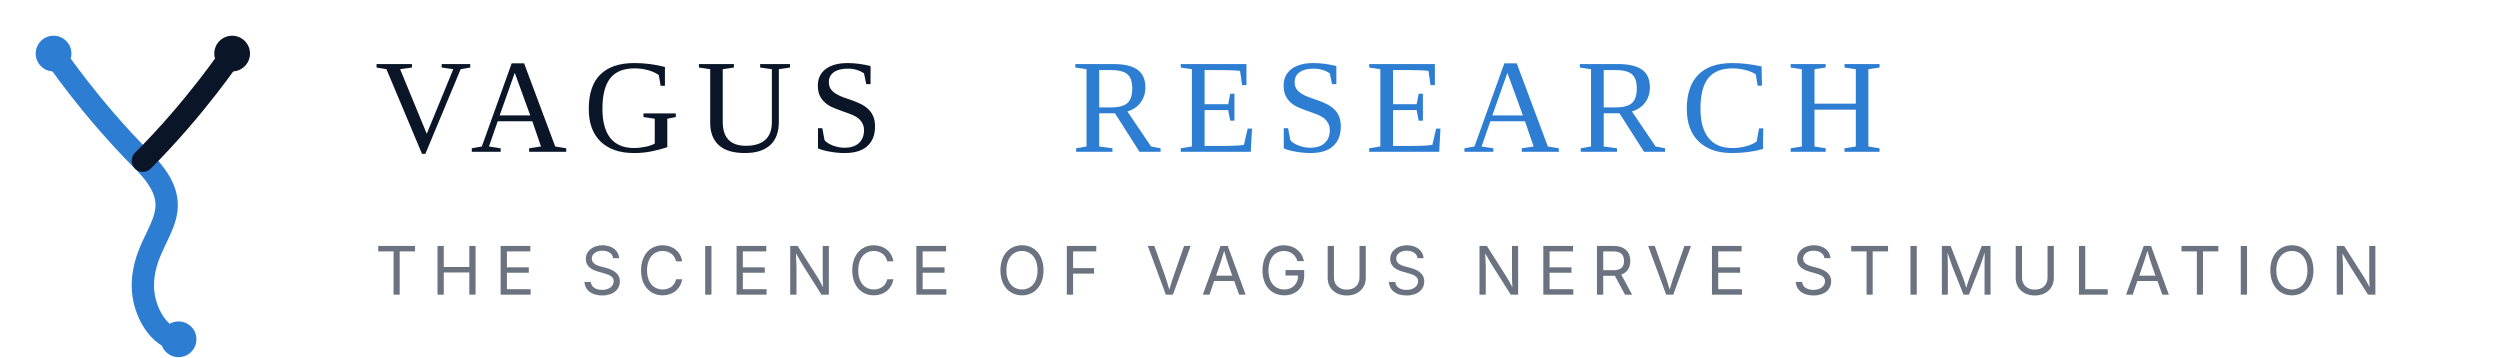
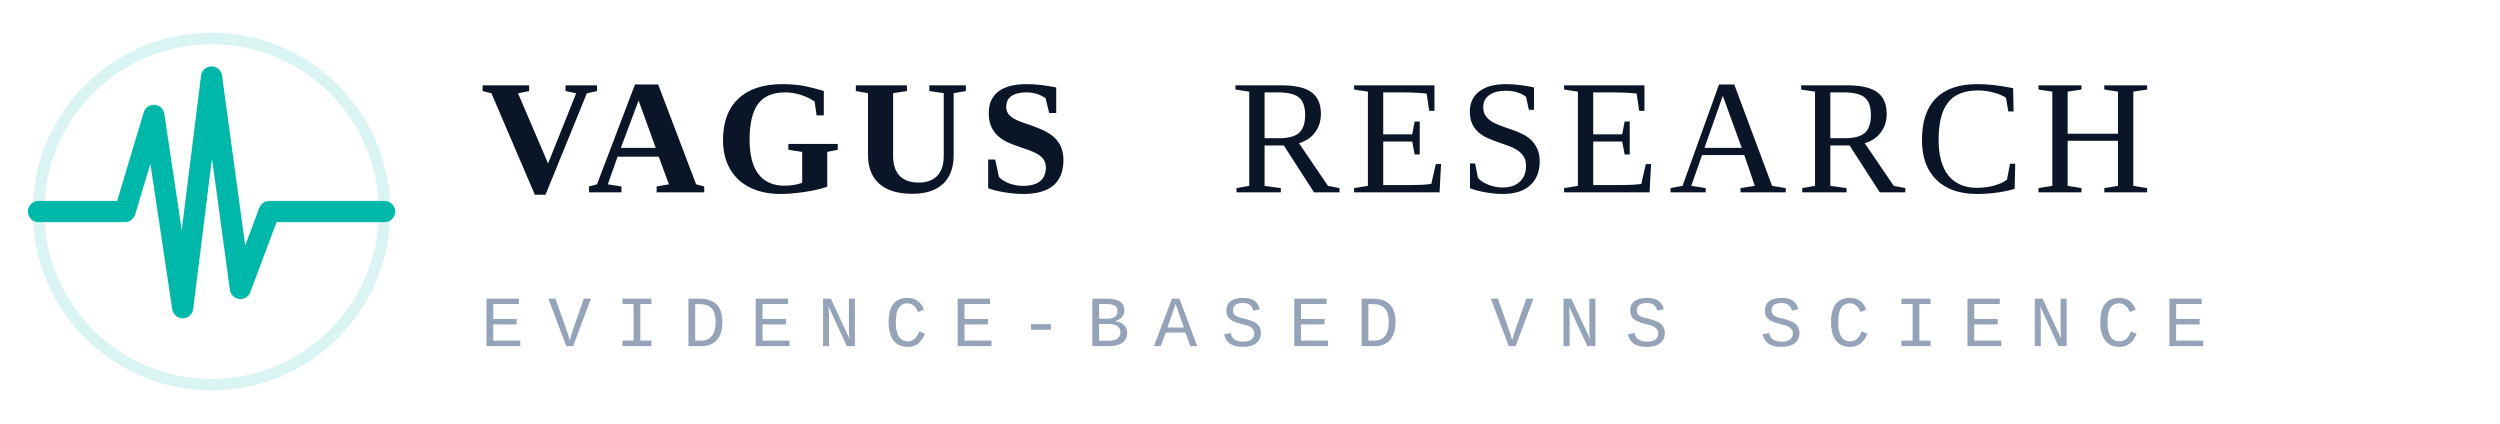
- <svg xmlns="http://www.w3.org/2000/svg" viewBox="0 0 280 40" fill="none">
-   <g transform="translate(0, 4)">
-     <path d="M6 2C6 2 10 8 16 14C22 20 16 22 16 28C16 31 18 34 20 34" stroke="#2D7DD2" stroke-width="2.5" stroke-linecap="round" fill="none" />
-     <path d="M26 2C26 2 22 8 16 14" stroke="#0A1628" stroke-width="2.5" stroke-linecap="round" fill="none" />
-     <circle cx="6" cy="2" r="2" fill="#2D7DD2" />
-     <circle cx="26" cy="2" r="2" fill="#0A1628" />
-     <circle cx="20" cy="34" r="2" fill="#2D7DD2" />
+ <svg xmlns="http://www.w3.org/2000/svg" viewBox="0 0 260 44" fill="none">
+   <g transform="translate(2, 2)">
+     <circle cx="20" cy="20" r="18" stroke="#00B8A9" stroke-width="1.2" opacity="0.15" />
+     <path d="M2 20 L11 20 L14 10 L17 30 L20 6 L23 28 L26 20 L38 20" stroke="#00B8A9" stroke-width="2.2" fill="none" stroke-linecap="round" stroke-linejoin="round" />
  </g>
-   <text x="42" y="17" font-family="Georgia, 'Times New Roman', serif" font-size="15" font-weight="500" letter-spacing="0.12em" fill="#0A1628">VAGUS</text>
-   <text x="120" y="17" font-family="Georgia, 'Times New Roman', serif" font-size="15" font-weight="500" letter-spacing="0.12em" fill="#2D7DD2">RESEARCH</text>
-   <text x="42" y="33" font-family="system-ui, -apple-system, sans-serif" font-size="7.5" letter-spacing="0.2em" fill="#6B7280">THE SCIENCE OF VAGUS NERVE STIMULATION</text>
+   <text x="50" y="20" font-family="Georgia, 'Times New Roman', serif" font-size="17" font-weight="700" fill="#0A1628" letter-spacing="1">VAGUS</text>
+   <text x="128" y="20" font-family="Georgia, 'Times New Roman', serif" font-size="17" font-weight="400" fill="#0A1628" letter-spacing="1">RESEARCH</text>
+   <text x="50" y="36" font-family="'Courier New', monospace" font-size="7.5" fill="#94a3b8" letter-spacing="2.5">EVIDENCE-BASED VNS SCIENCE</text>
</svg>
